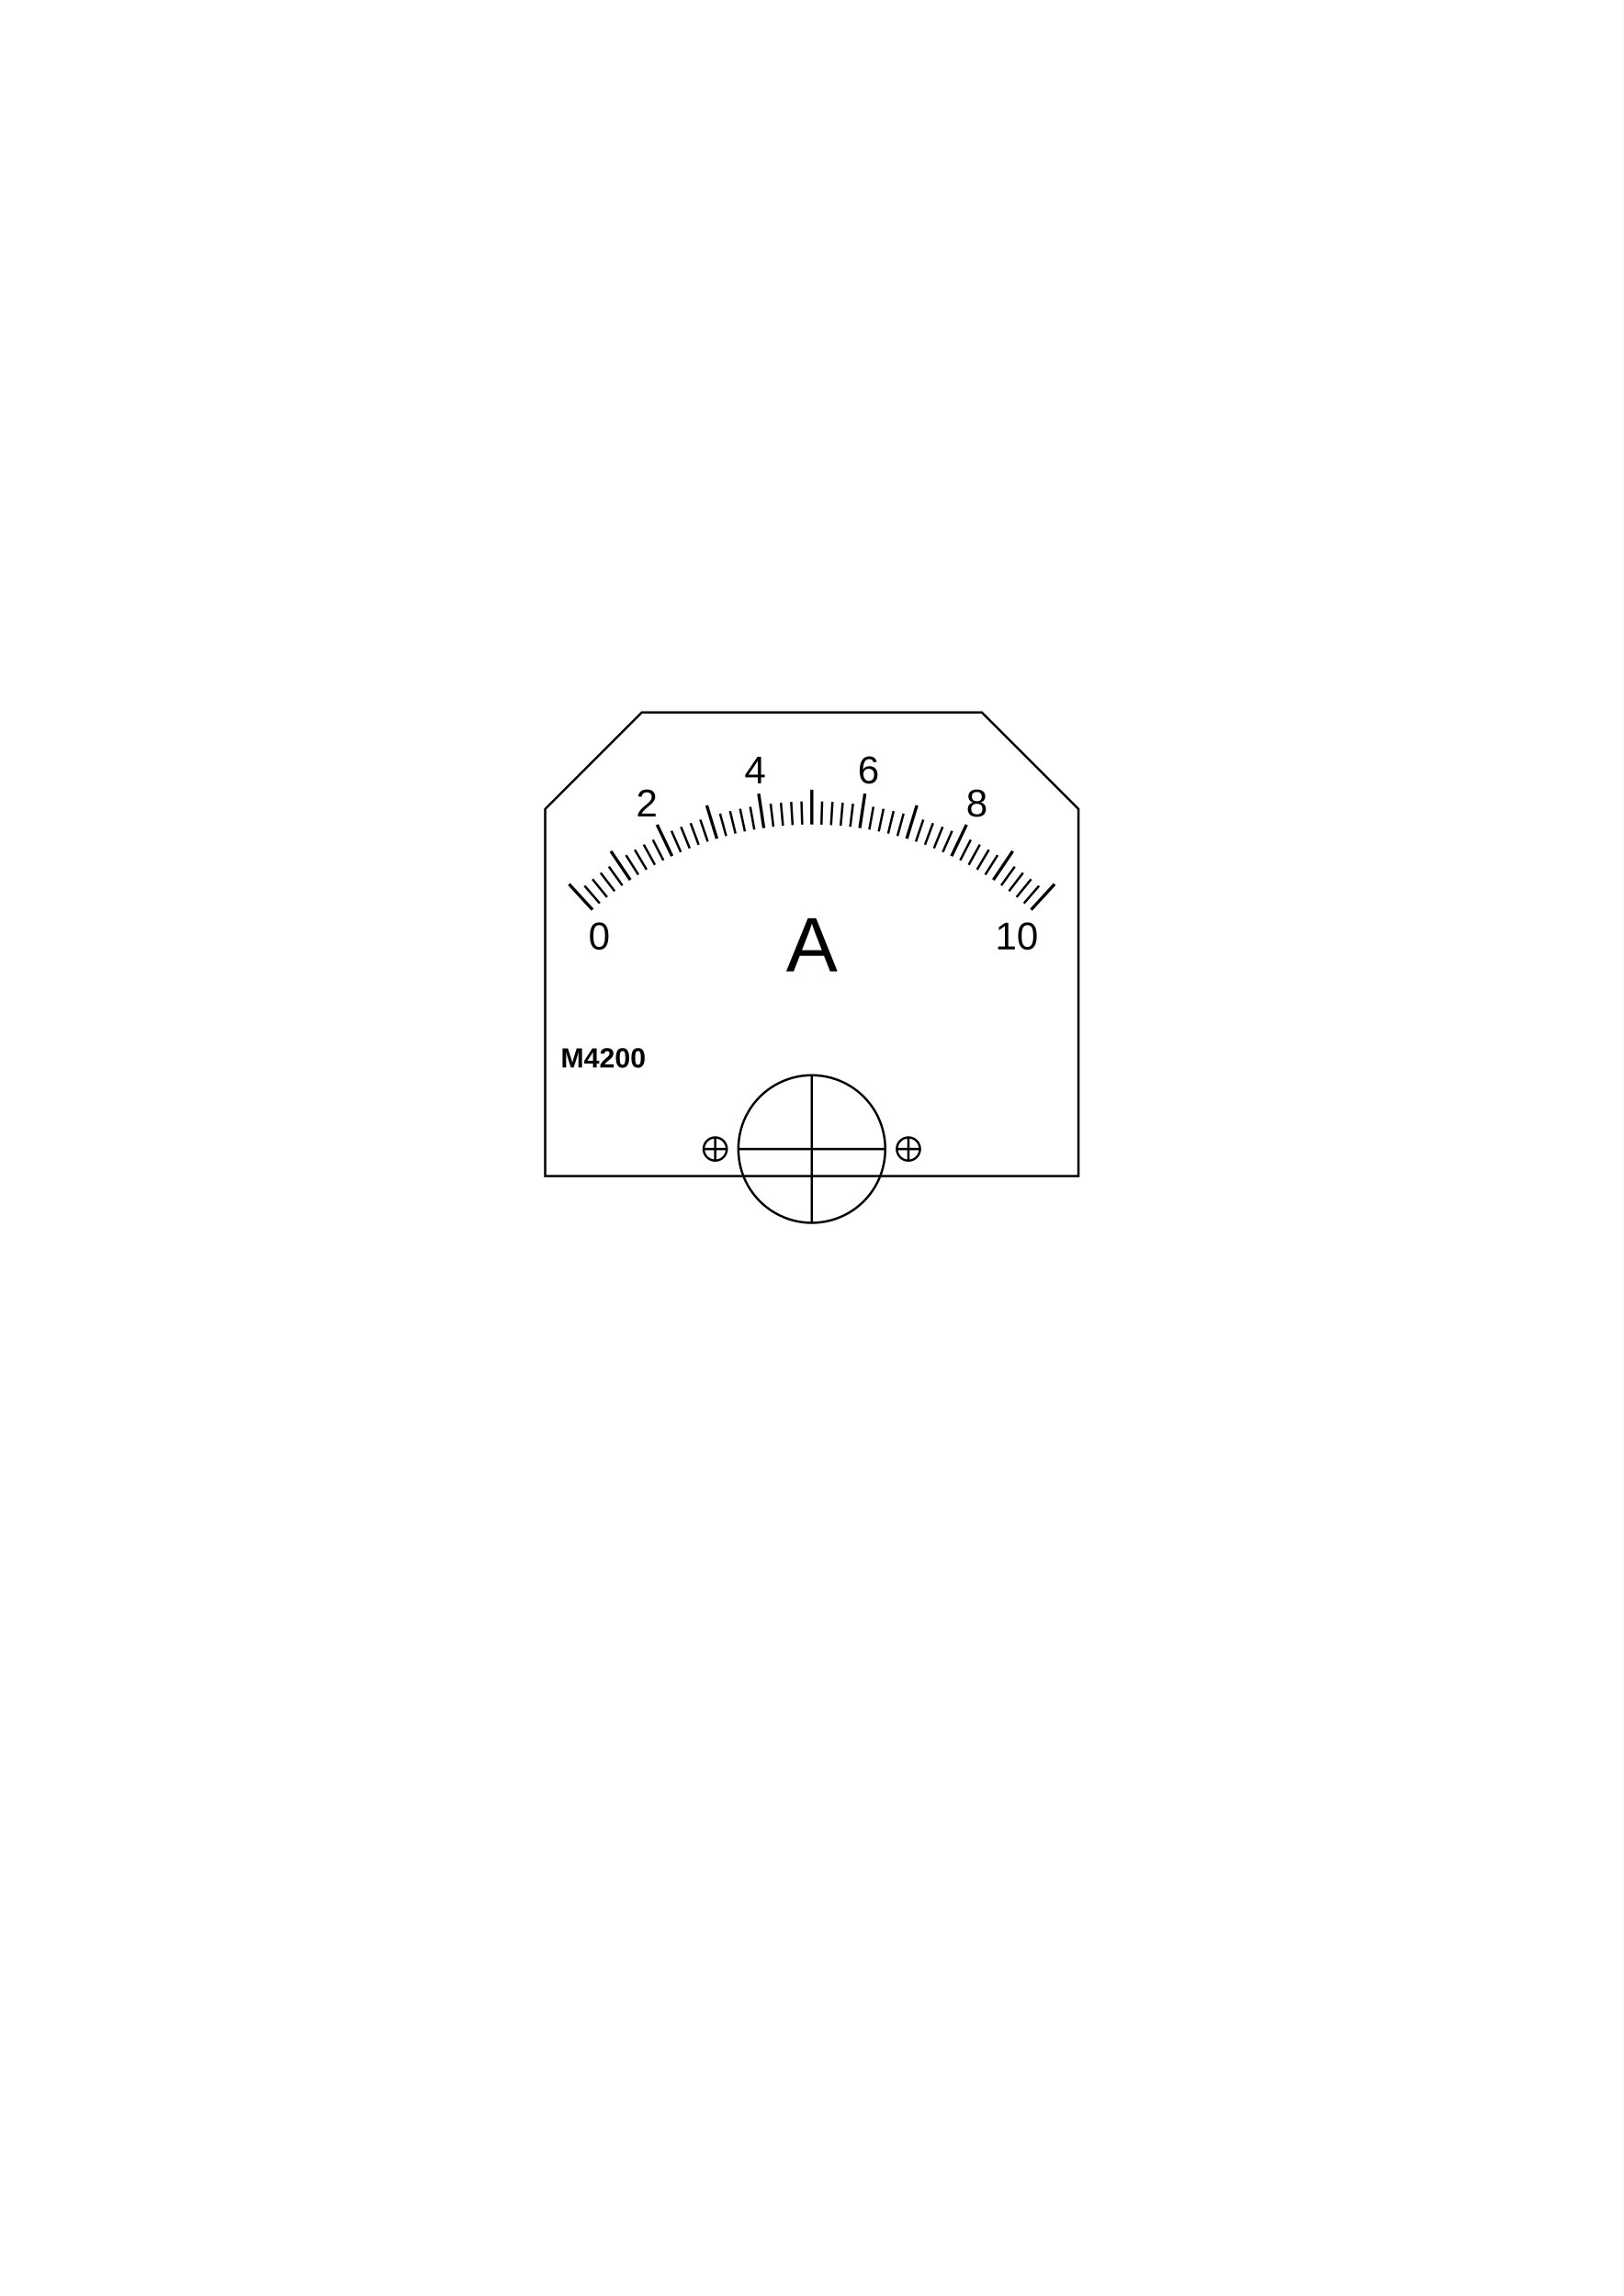
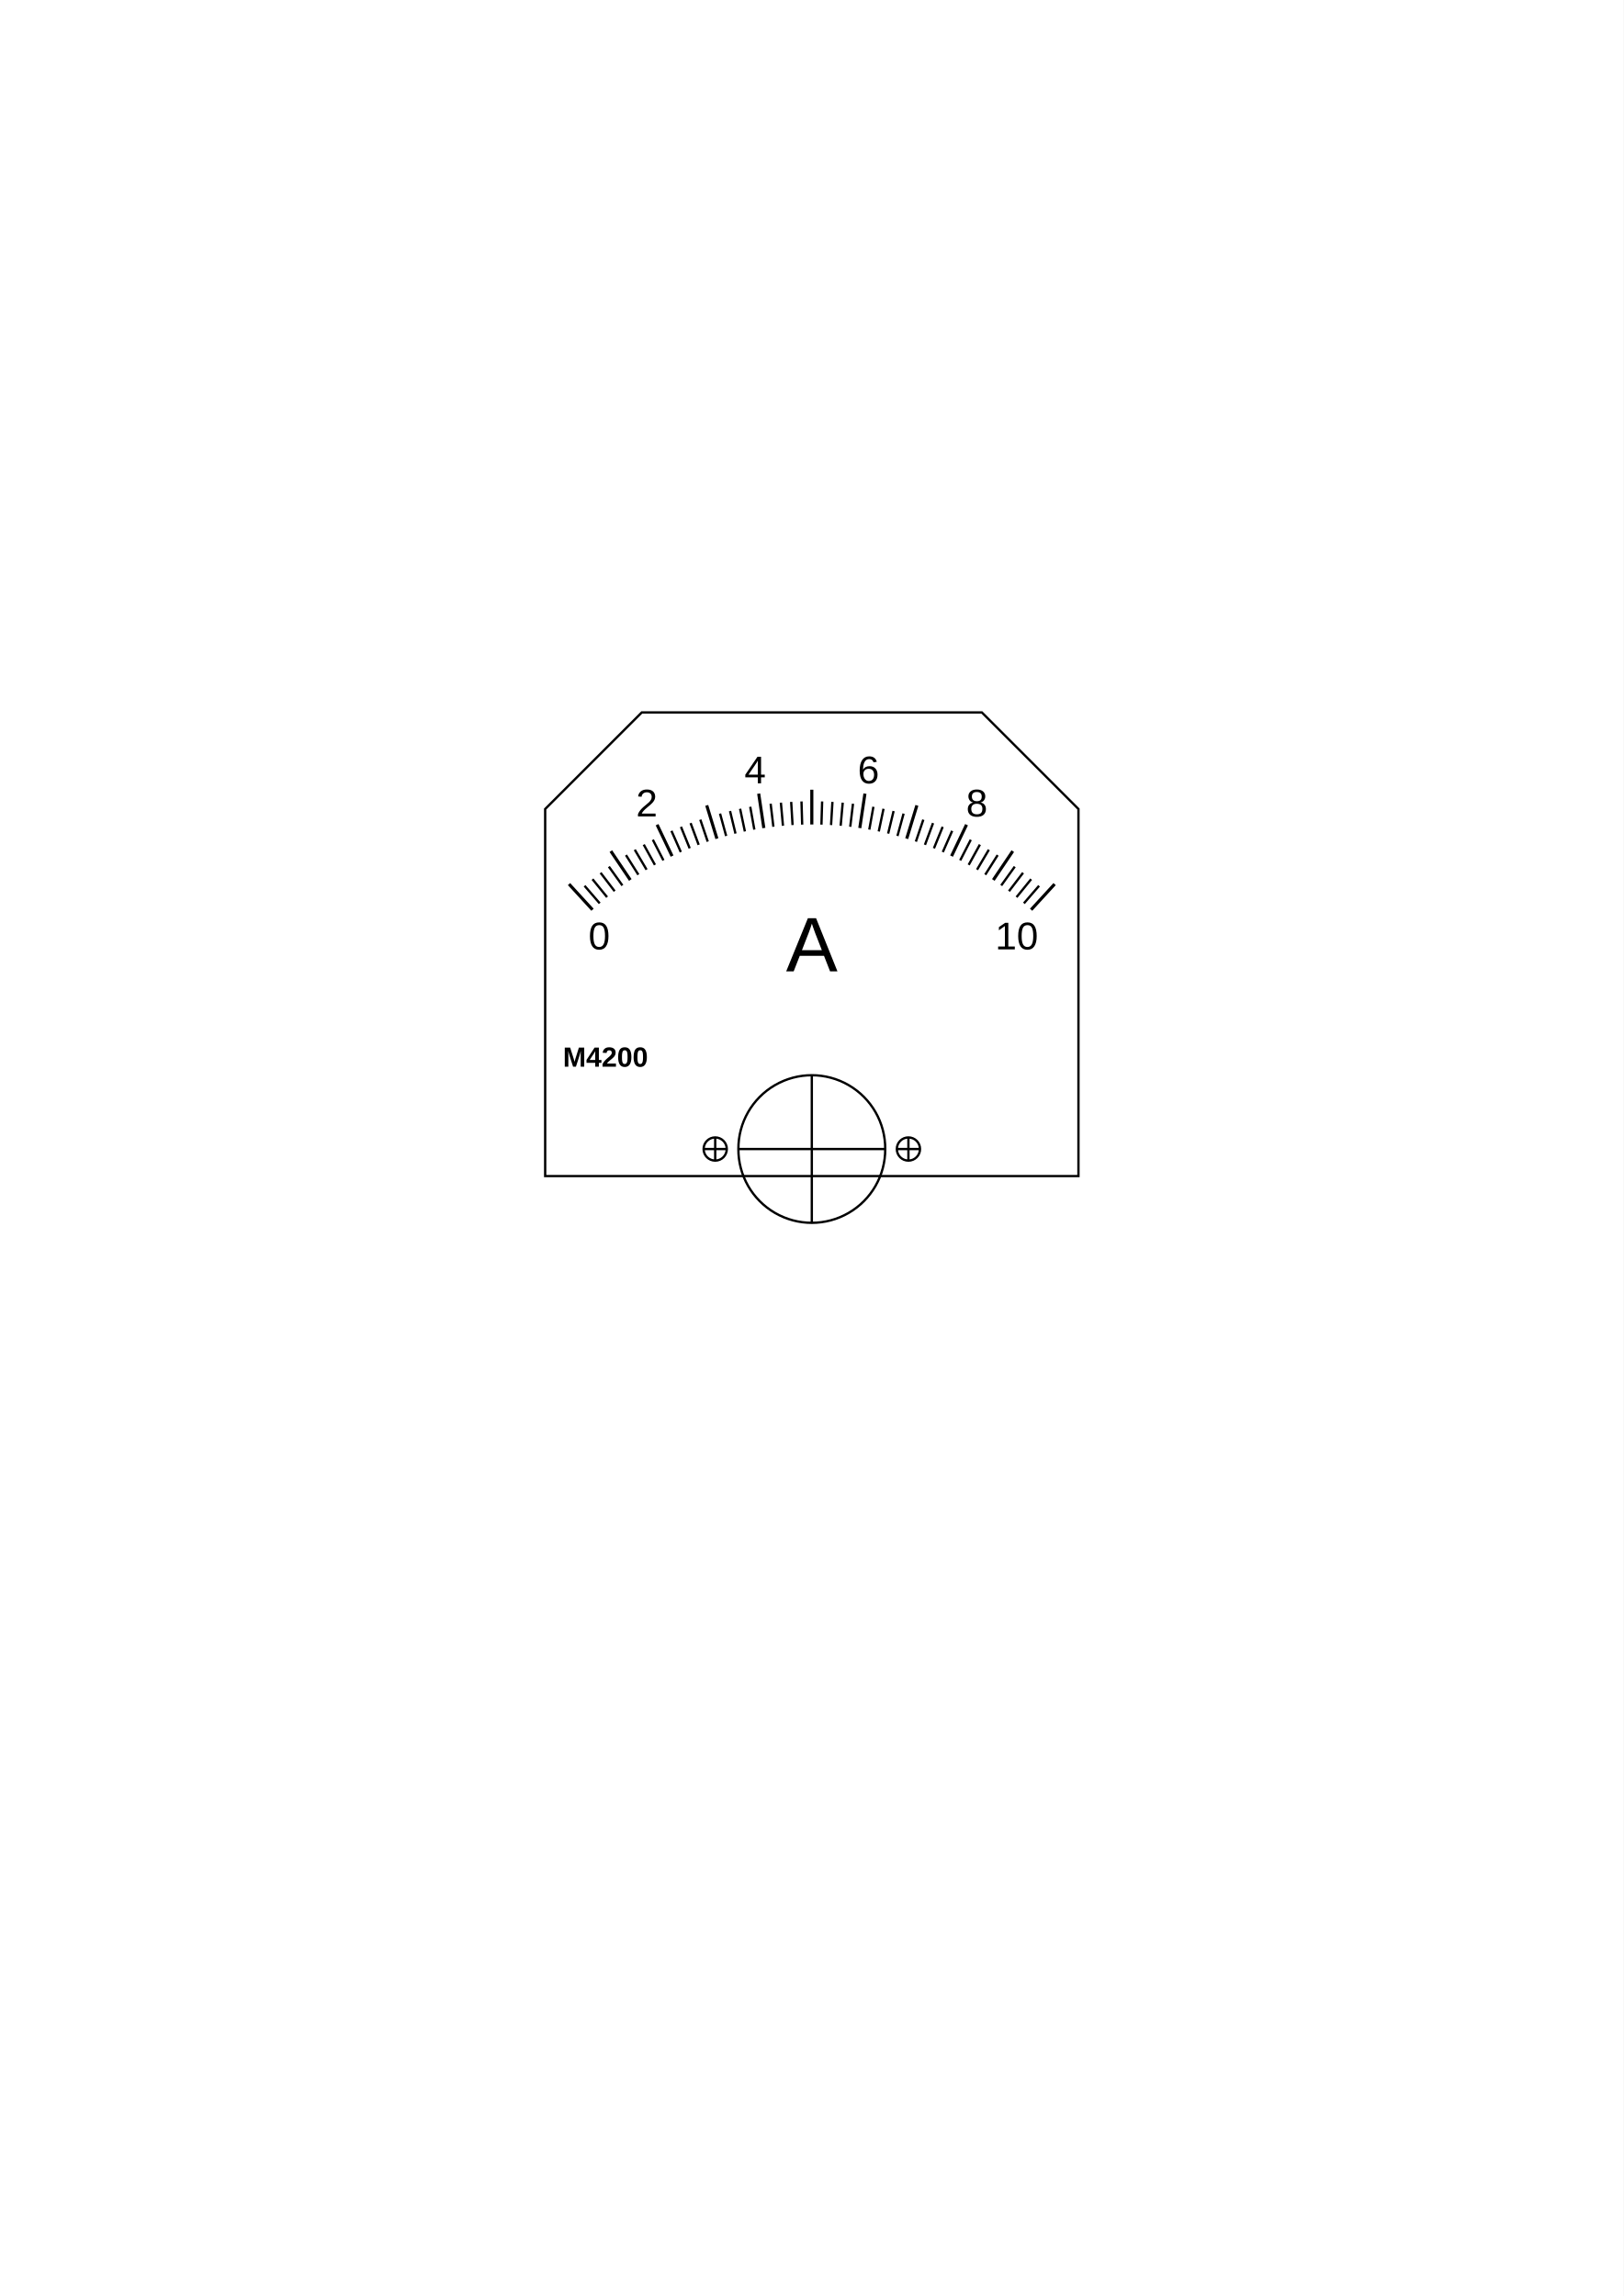
<svg xmlns="http://www.w3.org/2000/svg" width="794" height="1123" data-generator-name="Scale Master" data-generator-version="0.4.0" data-image-size="A4" data-image-orientation="portrait">
  <rect id="background" width="100%" height="100%" fill="#ffffff" />
  <g stroke="#000000" id="scale_wrapper" fill="none" transform="translate(397,562)">
    <g class="div" title="divs" stroke-width="1.134" stroke="#000000" data-r="158.7402" data-length="11.3386" data-angle="85" data-lev2-each="5" data-lev2-length="17.0079" data-lev2-stroke-width="1.5118">
      <line x1="0" y1="-158.74" x2="0" y2="-175.748" transform="rotate(-42.5)" data-length="17.0079" stroke-width="1.512" />
      <line x1="0" y1="-158.74" x2="0" y2="-170.079" transform="rotate(-40.8)" data-length="11.3386" />
      <line x1="0" y1="-158.74" x2="0" y2="-170.079" transform="rotate(-39.1)" data-length="11.3386" />
      <line x1="0" y1="-158.74" x2="0" y2="-170.079" transform="rotate(-37.4)" data-length="11.3386" />
      <line x1="0" y1="-158.74" x2="0" y2="-170.079" transform="rotate(-35.7)" data-length="11.3386" />
      <line x1="0" y1="-158.74" x2="0" y2="-175.748" transform="rotate(-34)" data-length="17.0079" stroke-width="1.512" />
      <line x1="0" y1="-158.74" x2="0" y2="-170.079" transform="rotate(-32.3)" data-length="11.3386" />
      <line x1="0" y1="-158.74" x2="0" y2="-170.079" transform="rotate(-30.6)" data-length="11.3386" />
      <line x1="0" y1="-158.74" x2="0" y2="-170.079" transform="rotate(-28.9)" data-length="11.3386" />
      <line x1="0" y1="-158.74" x2="0" y2="-170.079" transform="rotate(-27.2)" data-length="11.3386" />
      <line x1="0" y1="-158.74" x2="0" y2="-175.748" transform="rotate(-25.5)" data-length="17.0079" stroke-width="1.512" />
      <line x1="0" y1="-158.74" x2="0" y2="-170.079" transform="rotate(-23.8)" data-length="11.3386" />
      <line x1="0" y1="-158.74" x2="0" y2="-170.079" transform="rotate(-22.1)" data-length="11.3386" />
      <line x1="0" y1="-158.74" x2="0" y2="-170.079" transform="rotate(-20.4)" data-length="11.3386" />
      <line x1="0" y1="-158.74" x2="0" y2="-170.079" transform="rotate(-18.7)" data-length="11.3386" />
      <line x1="0" y1="-158.74" x2="0" y2="-175.748" transform="rotate(-17)" data-length="17.0079" stroke-width="1.512" />
      <line x1="0" y1="-158.74" x2="0" y2="-170.079" transform="rotate(-15.3,0,0)" data-length="11.3386" />
      <line x1="0" y1="-158.74" x2="0" y2="-170.079" transform="rotate(-13.6)" data-length="11.3386" />
      <line x1="0" y1="-158.74" x2="0" y2="-170.079" transform="rotate(-11.9)" data-length="11.3386" />
      <line x1="0" y1="-158.74" x2="0" y2="-170.079" transform="rotate(-10.2)" data-length="11.3386" />
      <line x1="0" y1="-158.74" x2="0" y2="-175.748" data-length="17.0079" stroke-width="1.512" transform="rotate(-8.5)" />
      <line x1="0" y1="-158.74" x2="0" y2="-170.079" data-length="11.3386" transform="rotate(-6.8)" />
      <line x1="0" y1="-158.74" x2="0" y2="-170.079" data-length="11.3386" transform="rotate(-5.1)" />
      <line x1="0" y1="-158.74" x2="0" y2="-170.079" data-length="11.3386" transform="rotate(-3.4)" />
      <line x1="0" y1="-158.74" x2="0" y2="-170.079" data-length="11.3386" transform="rotate(-1.7)" />
      <line x1="0" y1="-158.74" x2="0" y2="-175.748" data-length="17.0079" stroke-width="1.512" />
      <line x1="0" y1="-158.74" x2="0" y2="-170.079" transform="rotate(1.7)" data-length="11.3386" />
      <line x1="0" y1="-158.74" x2="0" y2="-170.079" transform="rotate(3.4)" data-length="11.3386" />
      <line x1="0" y1="-158.74" x2="0" y2="-170.079" transform="rotate(5.1)" data-length="11.3386" />
      <line x1="0" y1="-158.74" x2="0" y2="-170.079" transform="rotate(6.8)" data-length="11.3386" />
      <line x1="0" y1="-158.74" x2="0" y2="-175.748" transform="rotate(8.5,0,0)" data-length="17.0079" stroke-width="1.512" />
      <line x1="0" y1="-158.74" x2="0" y2="-170.079" transform="rotate(10.2)" data-length="11.3386" />
      <line x1="0" y1="-158.74" x2="0" y2="-170.079" transform="rotate(11.9)" data-length="11.3386" />
      <line x1="0" y1="-158.74" x2="0" y2="-170.079" transform="rotate(13.6)" data-length="11.3386" />
      <line x1="0" y1="-158.74" x2="0" y2="-170.079" transform="rotate(15.3)" data-length="11.3386" />
      <line x1="0" y1="-158.74" x2="0" y2="-175.748" transform="rotate(17,0,0)" data-length="17.0079" stroke-width="1.512" />
      <line x1="0" y1="-158.74" x2="0" y2="-170.079" transform="rotate(18.7)" data-length="11.3386" />
      <line x1="0" y1="-158.74" x2="0" y2="-170.079" transform="rotate(20.4,0,0)" data-length="11.3386" />
      <line x1="0" y1="-158.74" x2="0" y2="-170.079" transform="rotate(22.1)" data-length="11.3386" />
      <line x1="0" y1="-158.74" x2="0" y2="-170.079" transform="rotate(23.8)" data-length="11.3386" />
      <line x1="0" y1="-158.74" x2="0" y2="-175.748" transform="rotate(25.5)" data-length="17.0079" stroke-width="1.512" />
      <line x1="0" y1="-158.74" x2="0" y2="-170.079" data-length="11.3386" transform="rotate(27.2)" />
      <line x1="0" y1="-158.74" x2="0" y2="-170.079" data-length="11.3386" transform="rotate(28.9)" />
      <line x1="0" y1="-158.74" x2="0" y2="-170.079" data-length="11.3386" transform="rotate(30.6)" />
      <line x1="0" y1="-158.74" x2="0" y2="-170.079" data-length="11.3386" transform="rotate(32.3)" />
      <line x1="0" y1="-158.74" x2="0" y2="-175.748" data-length="17.0079" stroke-width="1.512" transform="rotate(34)" />
      <line x1="0" y1="-158.74" x2="0" y2="-170.079" data-length="11.3386" transform="rotate(35.7)" />
      <line x1="0" y1="-158.74" x2="0" y2="-170.079" data-length="11.3386" transform="rotate(37.4)" />
      <line x1="0" y1="-158.74" x2="0" y2="-170.079" data-length="11.3386" transform="rotate(39.1)" />
      <line x1="0" y1="-158.74" x2="0" y2="-170.079" data-length="11.3386" transform="rotate(40.8)" />
      <line x1="0" y1="-158.74" x2="0" y2="-175.748" data-length="17.0079" stroke-width="1.512" transform="rotate(42.5)" />
    </g>
    <g data-label-start="0" fill="#000000" stroke="none" class="label" title="Value labels" dominant-baseline="central" font-family="Arial" font-size="18.898" text-anchor="middle" data-r="187.4646" data-angle="85" data-keep-angle="absolute" data-label-step="2">
      <text x="0" y="-187.465" text-anchor="middle" dominant-baseline="central" stroke="none" data-keep-angle="absolute" transform="rotate(-42.5 0,0) rotate(42.5 0,-187.4646) translate(22.6772,34.0157) ">0</text>
      <text x="0" y="-187.465" text-anchor="middle" dominant-baseline="central" stroke="none" data-keep-angle="absolute" transform="rotate(-25.5) rotate(25.5,0,-187.4646)">2</text>
      <text x="0" y="-187.465" text-anchor="middle" dominant-baseline="central" stroke="none" data-keep-angle="absolute" transform="rotate(-8.5) rotate(8.5,0,-187.4646)">4</text>
      <text x="0" y="-187.465" text-anchor="middle" dominant-baseline="central" stroke="none" data-keep-angle="absolute" transform="rotate(8.5) rotate(-8.5,0,-187.4646)">6</text>
      <text x="0" y="-187.465" text-anchor="middle" dominant-baseline="central" stroke="none" data-keep-angle="absolute" transform="rotate(25.5 0,0) rotate(-25.5 0,-187.4646) ">8</text>
      <text x="0" y="-187.465" text-anchor="middle" dominant-baseline="central" stroke="none" data-keep-angle="absolute" transform="rotate(42.5 0,0) rotate(-42.5 -0,-187.4646) translate(-26.4567,34.0157) ">10</text>
    </g>
    <text stroke="none" transform="translate(0,-100) " dominant-baseline="central" class="label" fill="#000000" title="Center label" y="0" font-family="Arial" font-size="37.795" font-weight="normal" text-anchor="middle">A</text>
    <path class="plate plate-rectangular-top" title="Scale Plate" stroke="#000000" d="M0 0 H -130.394 V -179.528 L -83.15 -226.772 H 83.15 L 130.394 -179.528 V 0 Z" transform="translate(0,13.2283)" data-width="260.7874" data-height="226.7717" data-top-cut="47.2441" stroke-width="1.134" />
-     <text stroke="none" font-weight="bold" transform="translate(-102,31) " font-size="13.606" font-family="Arial" fill="#000000" dominant-baseline="central" text-anchor="middle" y="-75.591" x="0" class="label">М4200</text>
+     <text stroke="none" font-weight="bold" transform="translate(-100.9134,-44.9764)" font-size="13.606" font-family="Arial" fill="#000000" dominant-baseline="central" text-anchor="middle" class="label">М4200</text>
    <path data-r="35.9055" data-cy="0" data-cx="0" title="center" d="M-35.906,0a35.906,35.906 0 1,0 71.811,0a35.906,35.906 0 1,0 -71.811,0M0 -35.906 V35.906 M-35.906 0 H35.906" fill="none" stroke="#000000" stroke-width="1.134" class="circlecnt" />
    <path transform="translate(-47.2441,0) " data-r="5.6693" data-cy="0" data-cx="0" title="hole" d="M-5.669,0a5.669,5.669 0 1,0 11.339,0a5.669,5.669 0 1,0 -11.339,0M0 -5.669 V5.669 M-5.669 0 H5.669" fill="none" stroke="#000000" stroke-width="1.134" class="circlecnt" />
    <path transform="translate(47.2441,0) " data-r="5.6693" data-cy="0" data-cx="0" title="hole" d="M-5.669,0a5.669,5.669 0 1,0 11.339,0a5.669,5.669 0 1,0 -11.339,0M0 -5.669 V5.669 M-5.669 0 H5.669" fill="none" stroke="#000000" stroke-width="1.134" class="circlecnt" />
  </g>
</svg>
